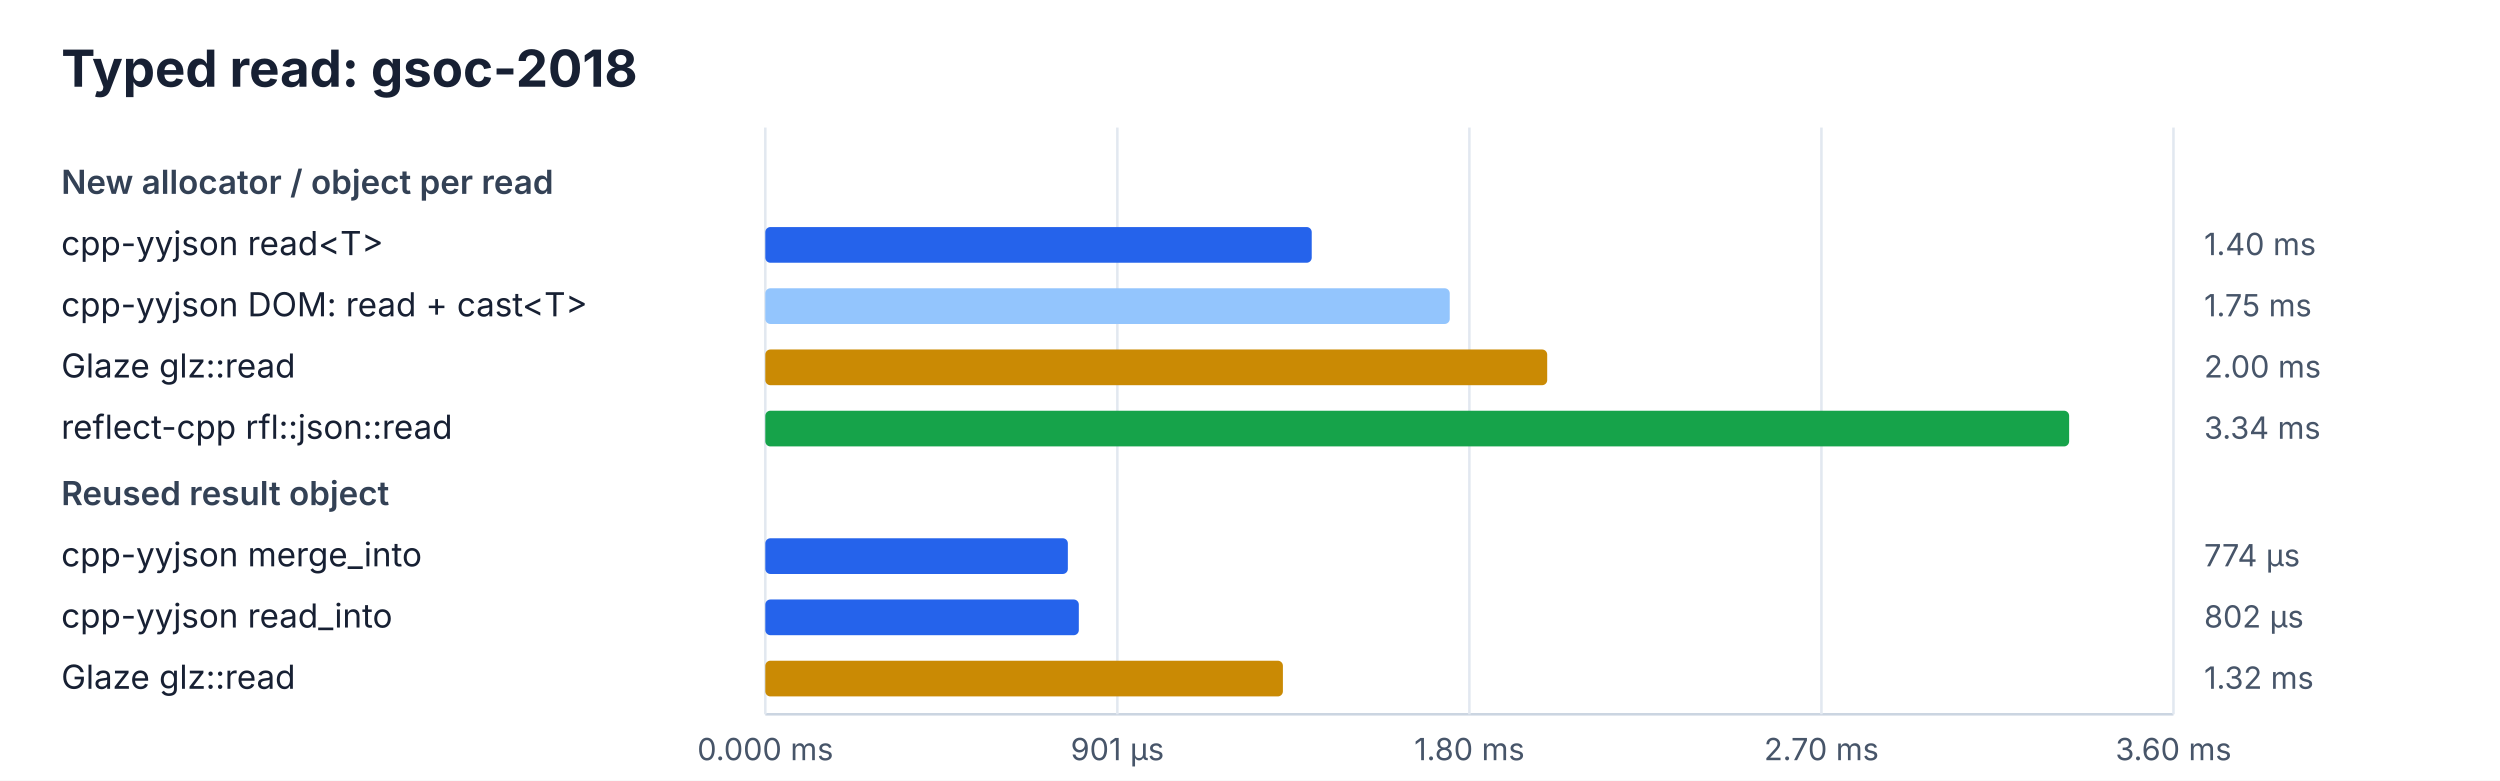
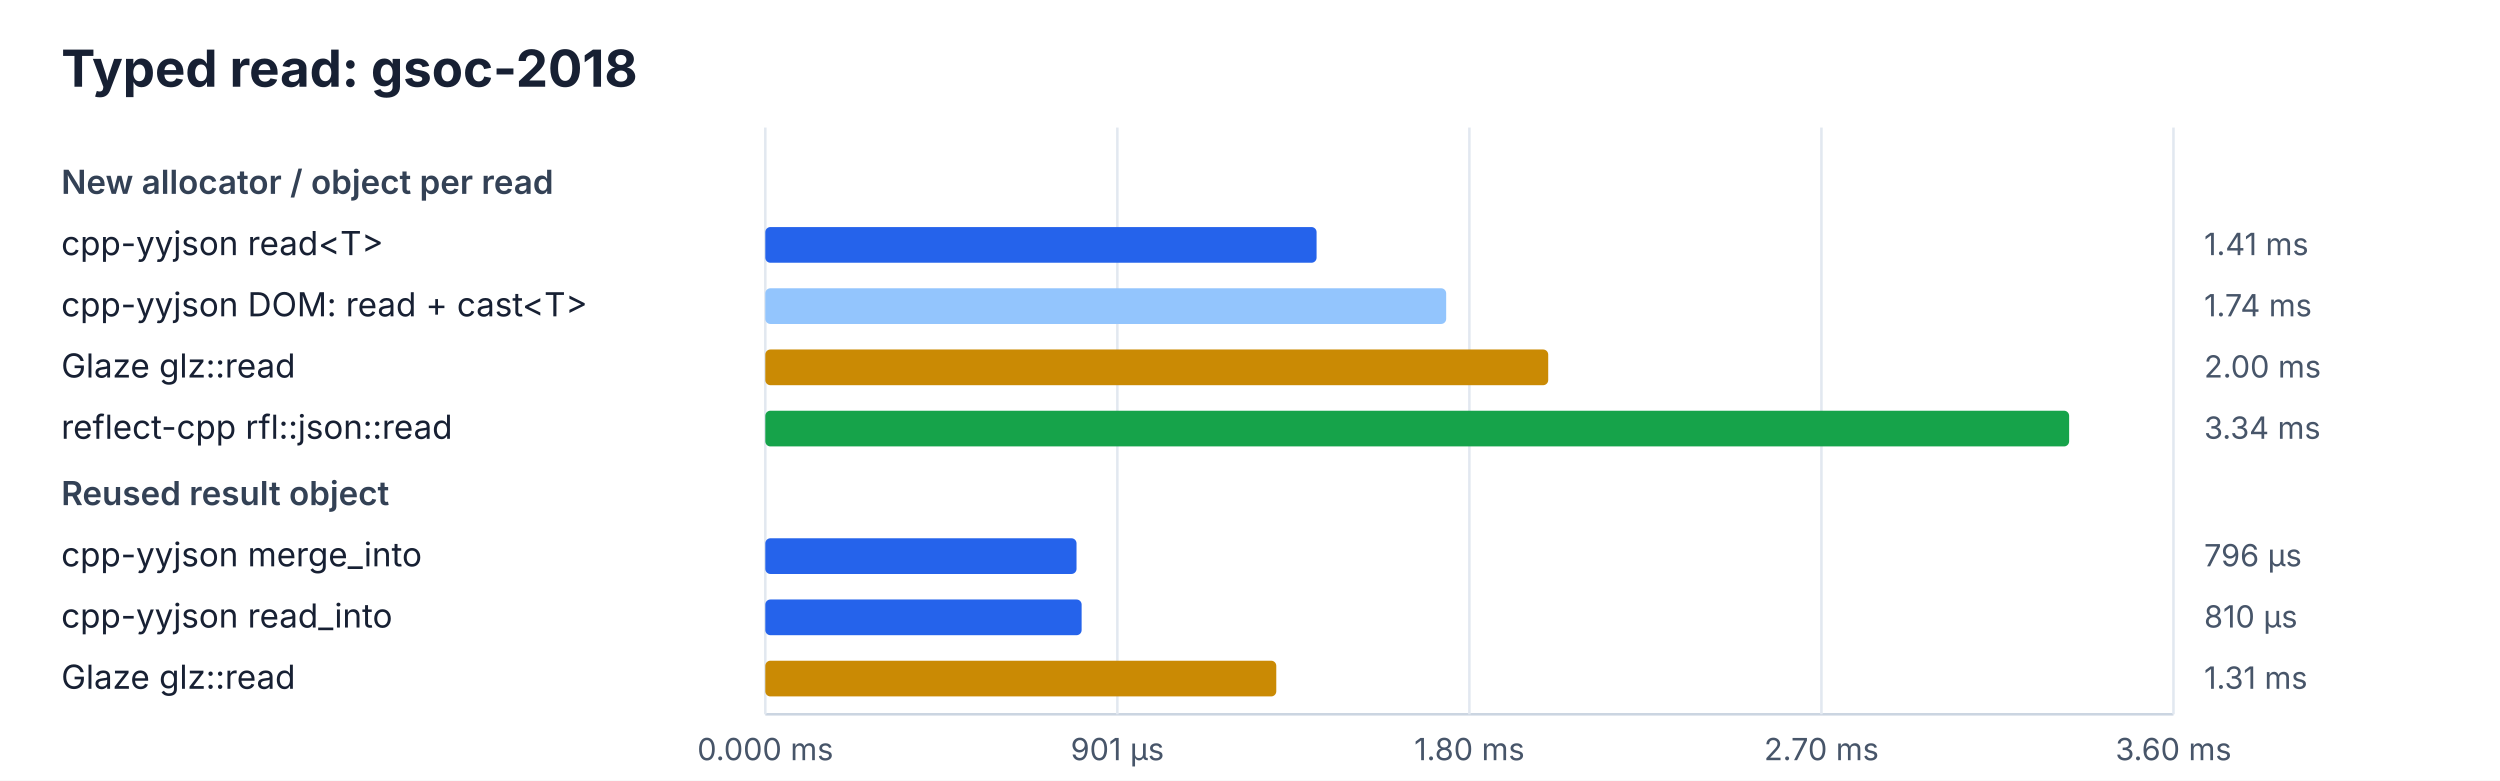
<svg xmlns="http://www.w3.org/2000/svg" width="980" height="306" viewBox="0 0 980 306">
  <rect width="100%" height="100%" fill="#ffffff" />
  <style>text{font-family:ui-sans-serif,system-ui,-apple-system,BlinkMacSystemFont,"Segoe UI",sans-serif;fill:#172033}.title{font-size:20px;font-weight:700}.heading{font-size:13px;font-weight:600;fill:#334155}.label{font-size:13px}.value{font-size:12px;fill:#475569}.axis{stroke:#cbd5e1;stroke-width:1}.grid{stroke:#e2e8f0;stroke-width:1}</style>
  <text x="24" y="34" class="title">Typed read: gsoc-2018</text>
  <line x1="300" y1="280" x2="852" y2="280" class="axis" />
  <line x1="300.0" y1="50" x2="300.0" y2="280" class="grid" />
  <text x="300.0" y="298" class="value" text-anchor="middle">0.000 ms</text>
  <line x1="438.0" y1="50" x2="438.0" y2="280" class="grid" />
  <text x="438.0" y="298" class="value" text-anchor="middle">901 µs</text>
  <line x1="576.0" y1="50" x2="576.0" y2="280" class="grid" />
  <text x="576.0" y="298" class="value" text-anchor="middle">1.80 ms</text>
  <line x1="714.0" y1="50" x2="714.0" y2="280" class="grid" />
  <text x="714.0" y="298" class="value" text-anchor="middle">2.70 ms</text>
  <line x1="852.0" y1="50" x2="852.0" y2="280" class="grid" />
  <text x="852.0" y="298" class="value" text-anchor="middle">3.60 ms</text>
  <text x="24" y="76" class="heading">New allocator / object per read</text>
  <text x="24" y="100" class="label">cpp-yyjson read&lt;T&gt;</text>
-   <rect x="300" y="89" width="214.2" height="14" rx="2" fill="#2563eb" />
-   <text x="864" y="100" class="value">1.40 ms</text>
+   <rect x="300" y="89" width="216.1" height="14" rx="2" fill="#2563eb" />
+   <text x="864" y="100" class="value">1.41 ms</text>
  <text x="24" y="124" class="label">cpp-yyjson DOM: read + cast&lt;T&gt;</text>
-   <rect x="300" y="113" width="268.3" height="14" rx="2" fill="#93c5fd" />
-   <text x="864" y="124" class="value">1.75 ms</text>
+   <rect x="300" y="113" width="266.9" height="14" rx="2" fill="#93c5fd" />
+   <text x="864" y="124" class="value">1.74 ms</text>
  <text x="24" y="148" class="label">Glaze glz::read</text>
-   <rect x="300" y="137" width="306.5" height="14" rx="2" fill="#ca8a04" />
+   <rect x="300" y="137" width="306.9" height="14" rx="2" fill="#ca8a04" />
  <text x="864" y="148" class="value">2.00 ms</text>
  <text x="24" y="172" class="label">reflect-cpp rfl::json::read</text>
  <rect x="300" y="161" width="511.1" height="14" rx="2" fill="#16a34a" />
  <text x="864" y="172" class="value">3.34 ms</text>
  <text x="24" y="198" class="heading">Reused result object</text>
  <text x="24" y="222" class="label">cpp-yyjson merge_into</text>
-   <rect x="300" y="211" width="118.6" height="14" rx="2" fill="#2563eb" />
-   <text x="864" y="222" class="value">774 µs</text>
+   <rect x="300" y="211" width="122.0" height="14" rx="2" fill="#2563eb" />
+   <text x="864" y="222" class="value">796 µs</text>
  <text x="24" y="246" class="label">cpp-yyjson read_into</text>
-   <rect x="300" y="235" width="122.9" height="14" rx="2" fill="#2563eb" />
-   <text x="864" y="246" class="value">802 µs</text>
+   <rect x="300" y="235" width="124.0" height="14" rx="2" fill="#2563eb" />
+   <text x="864" y="246" class="value">810 µs</text>
  <text x="24" y="270" class="label">Glaze glz::read</text>
-   <rect x="300" y="259" width="202.9" height="14" rx="2" fill="#ca8a04" />
-   <text x="864" y="270" class="value">1.32 ms</text>
+   <rect x="300" y="259" width="200.3" height="14" rx="2" fill="#ca8a04" />
+   <text x="864" y="270" class="value">1.31 ms</text>
</svg>
